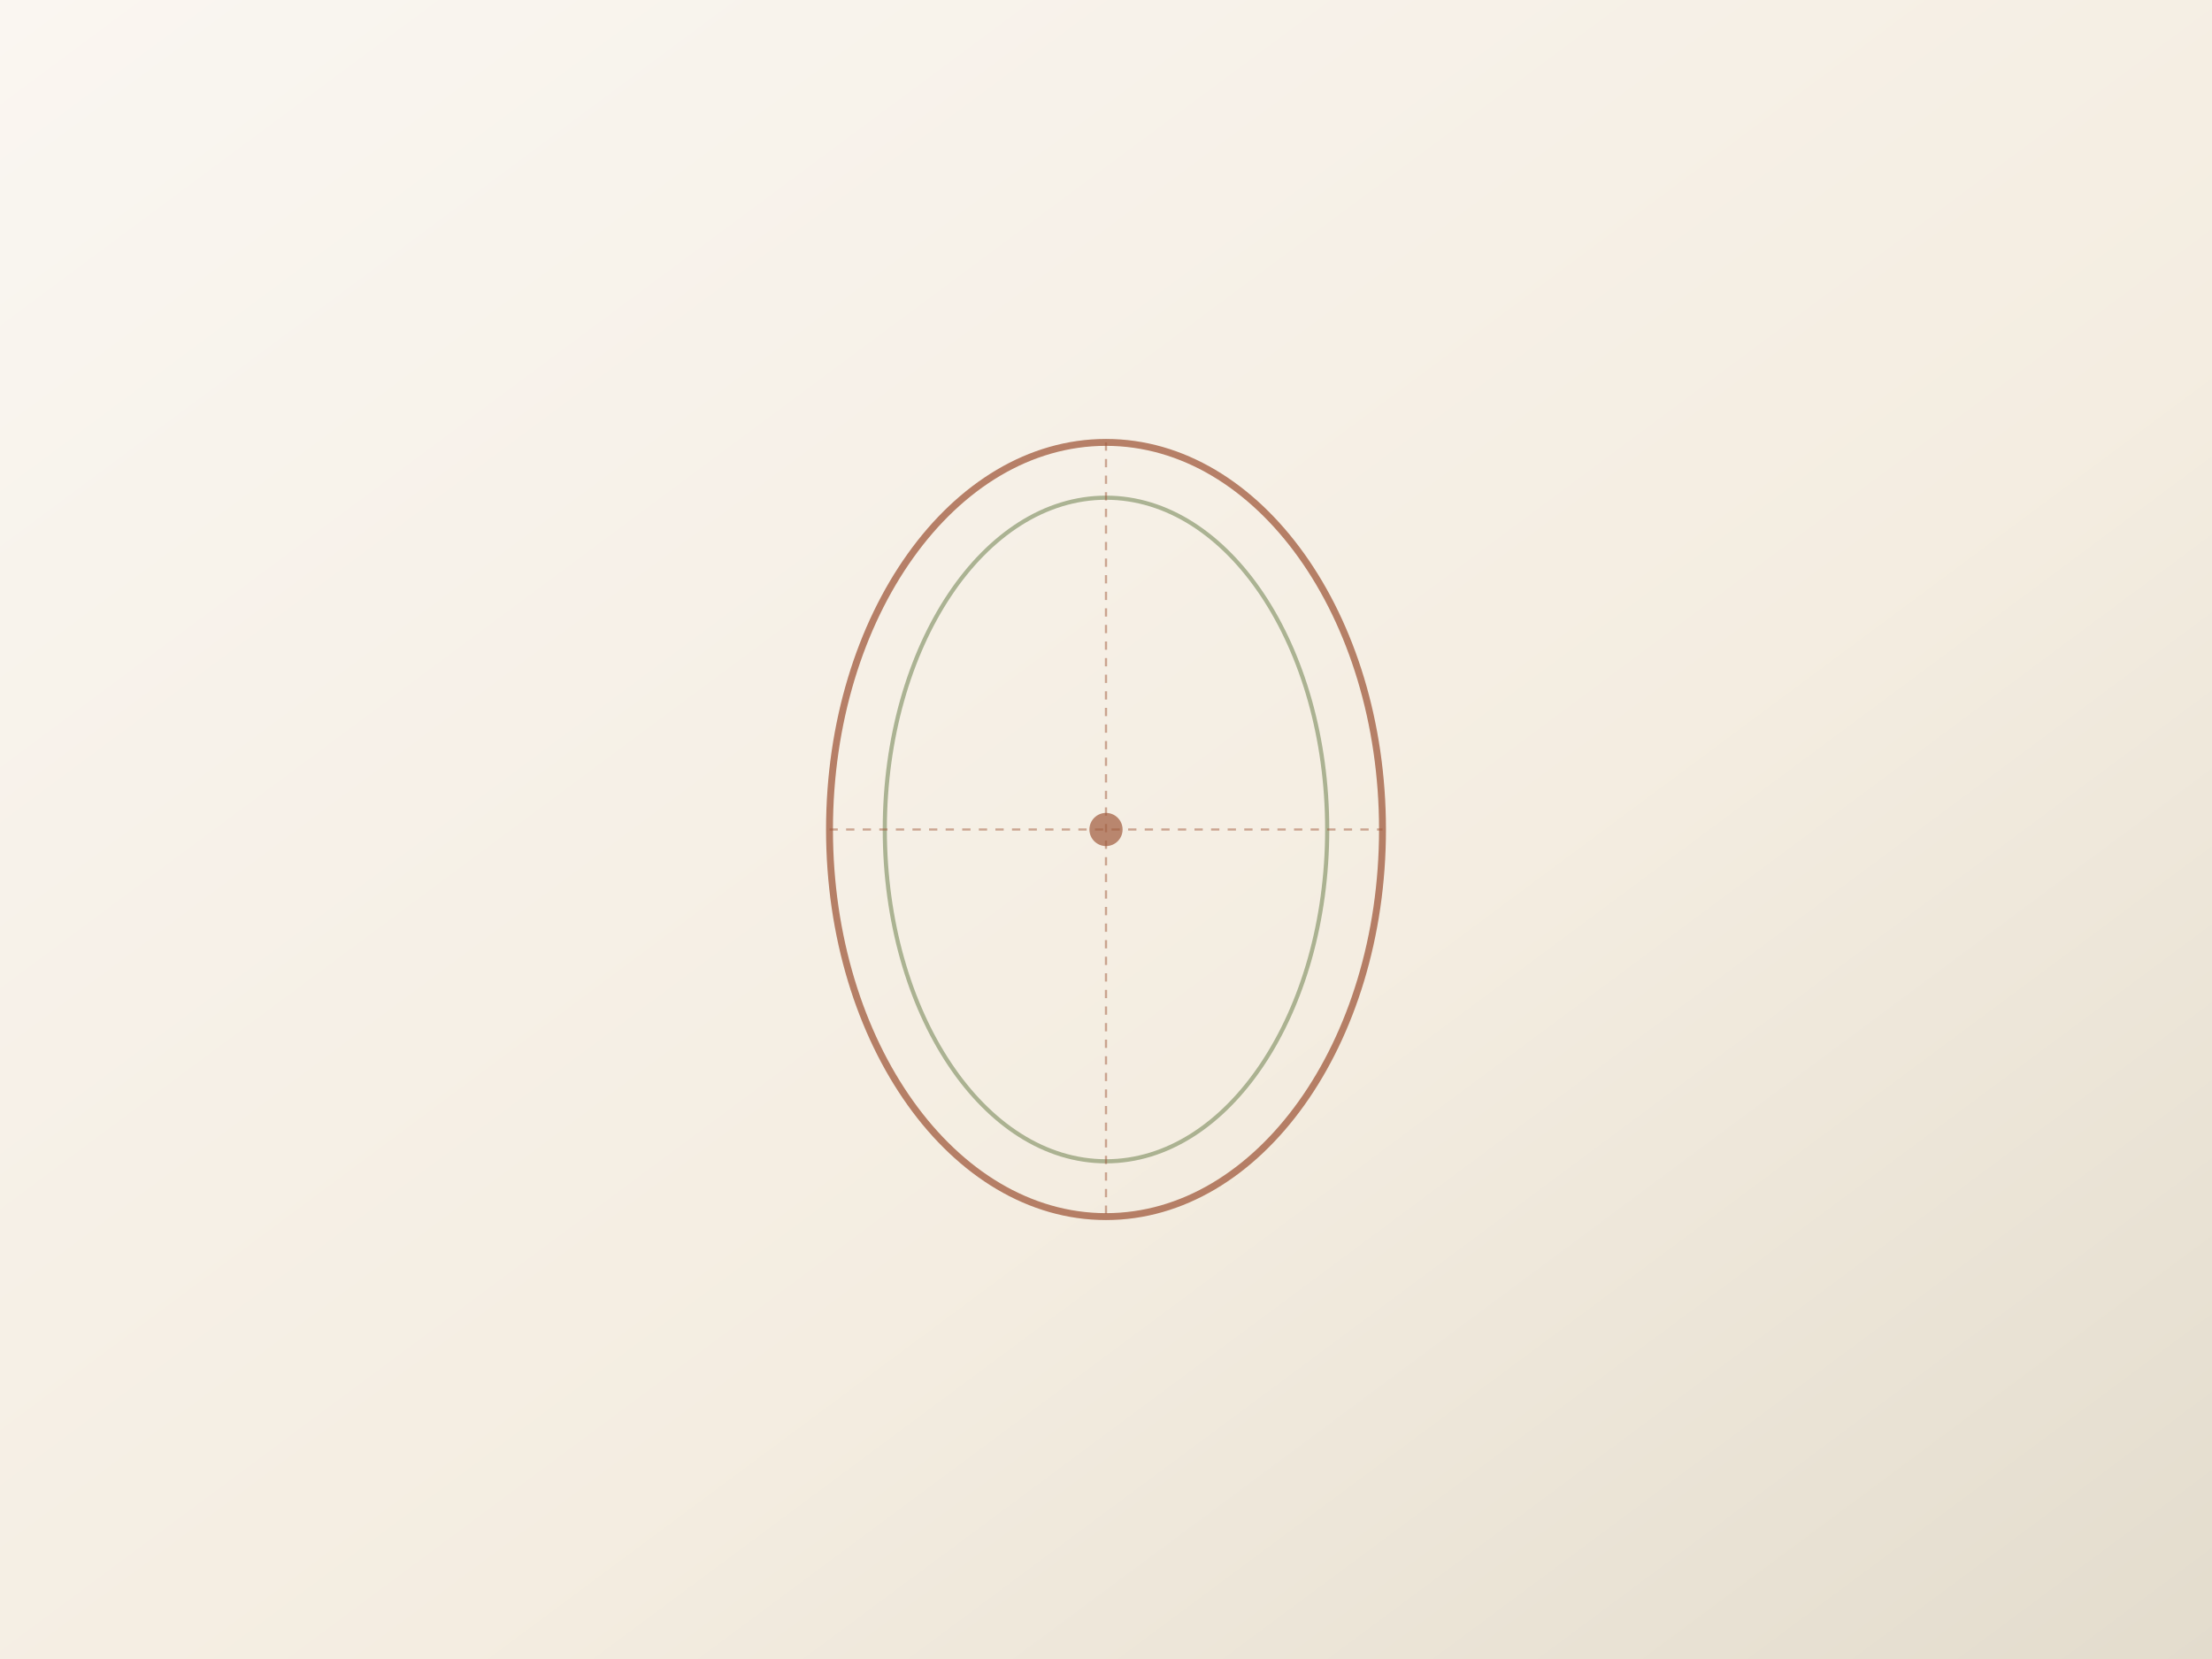
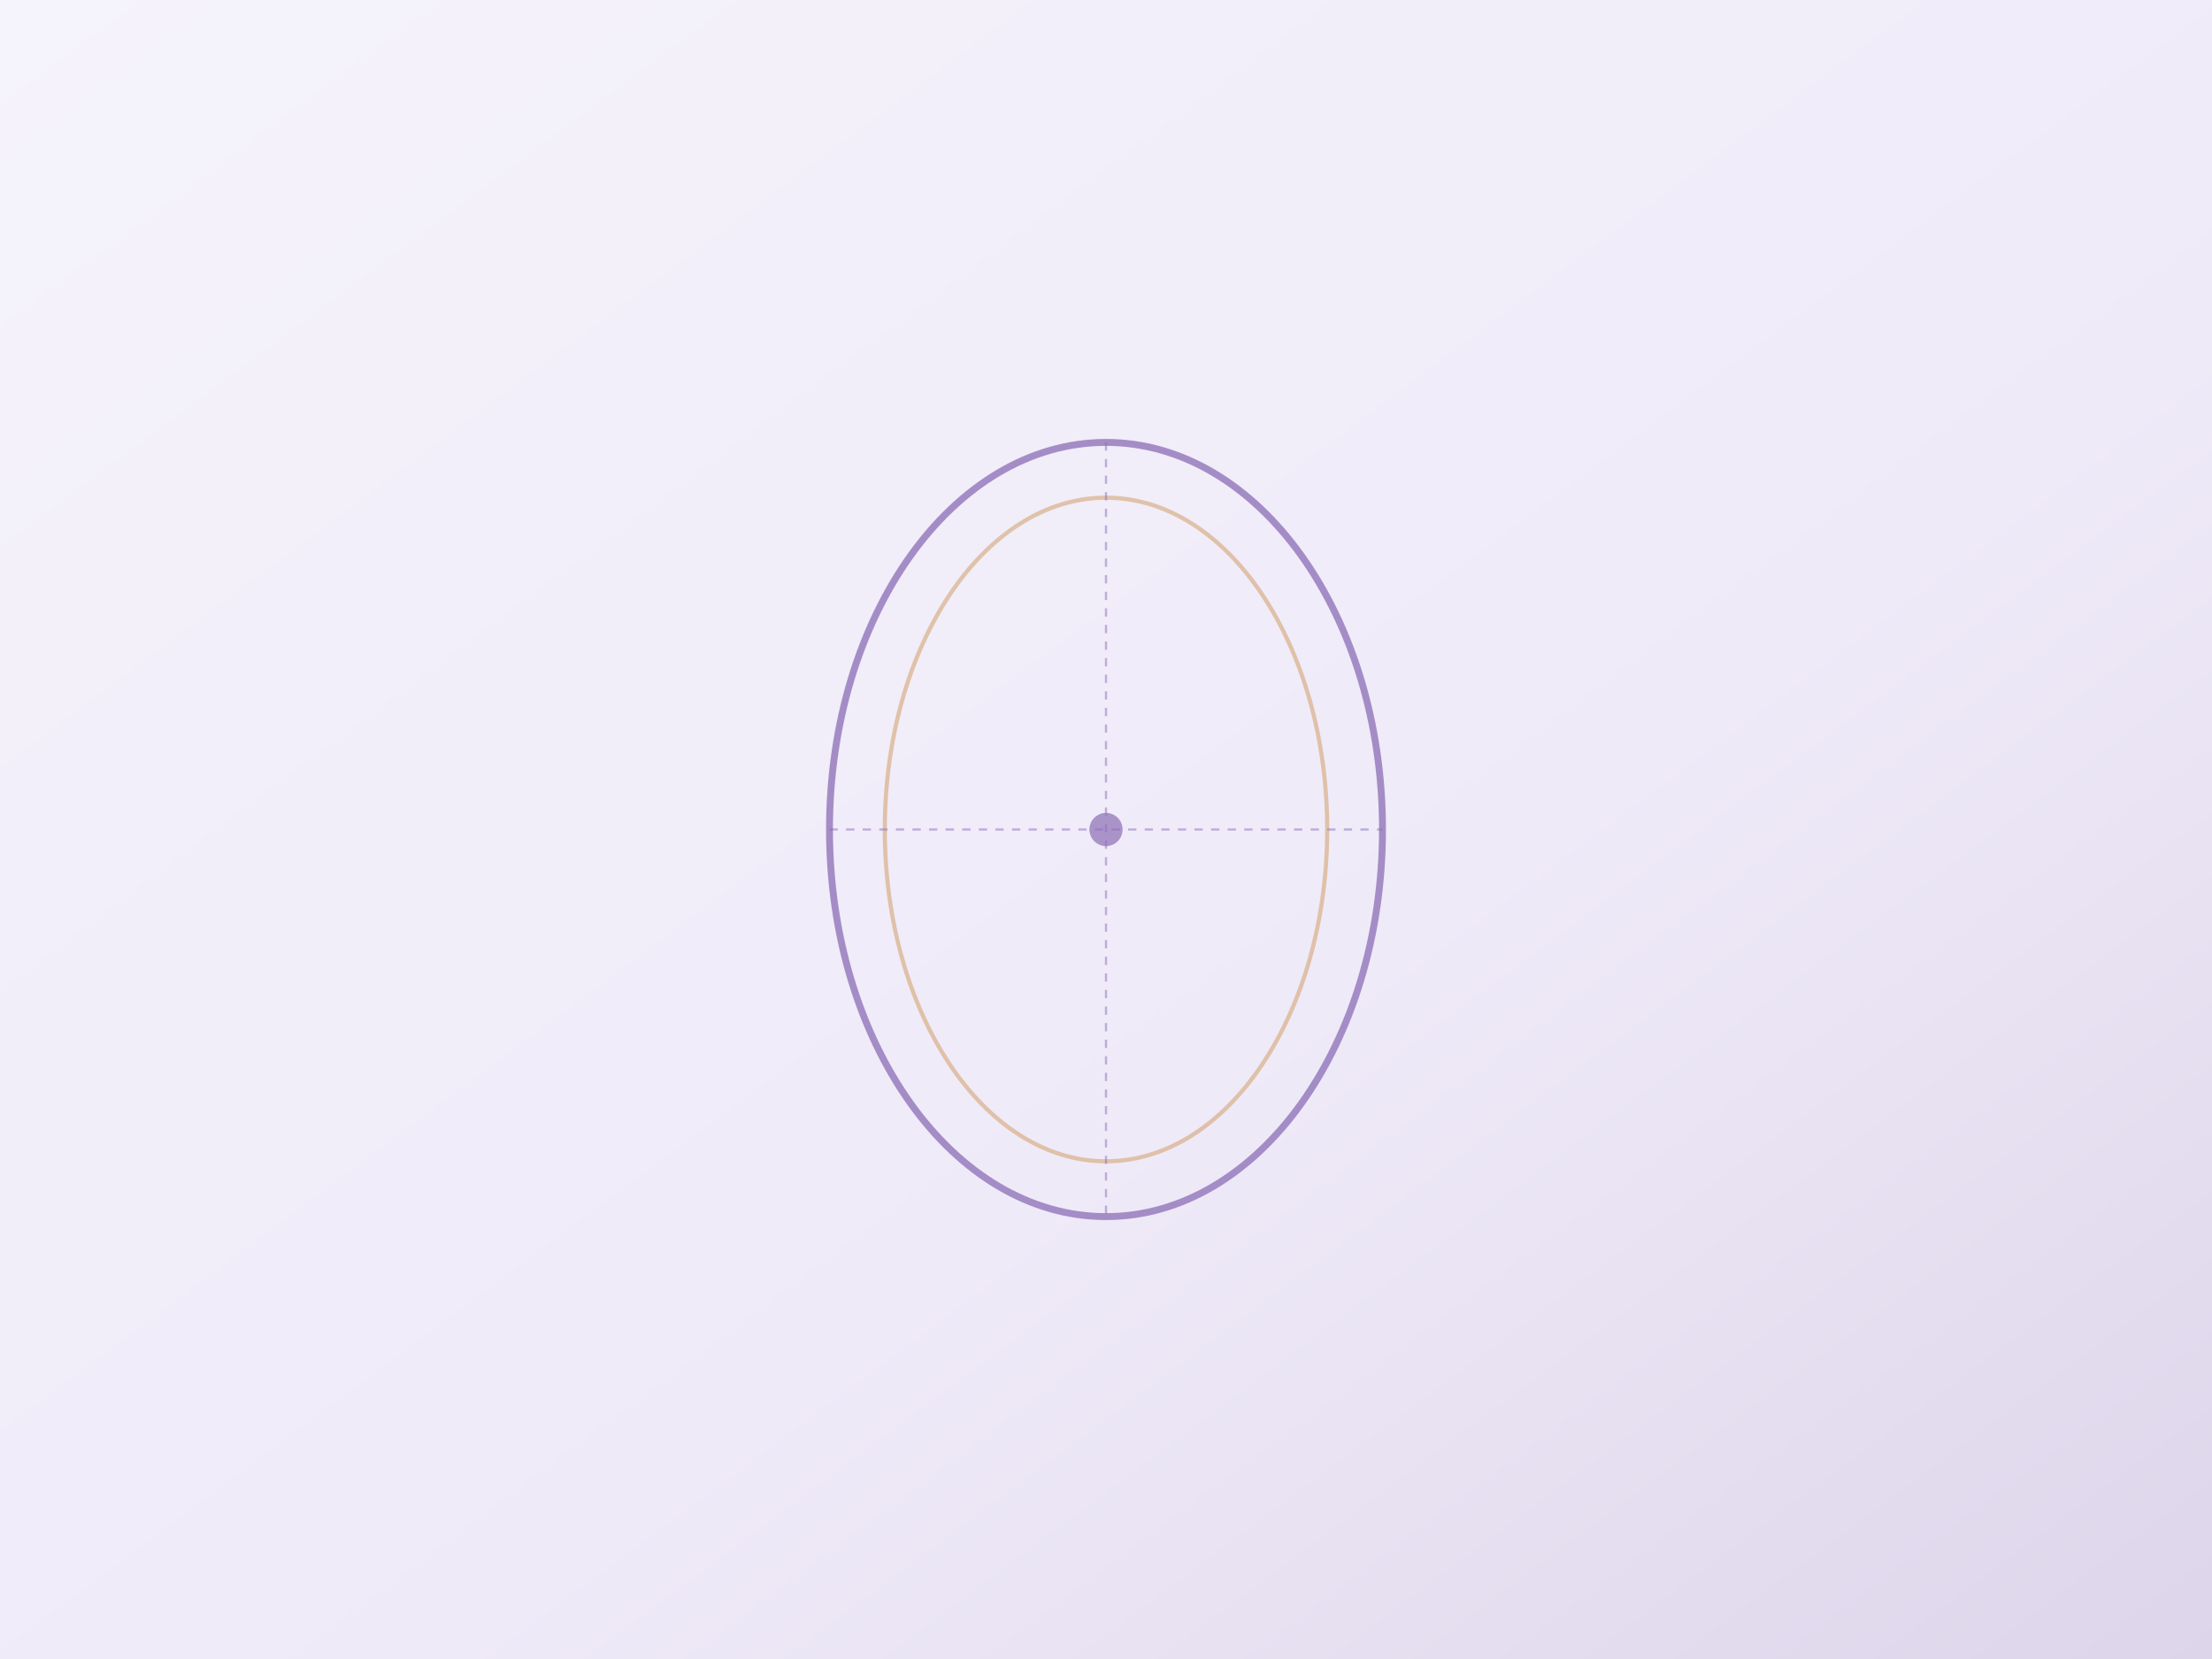
<svg xmlns="http://www.w3.org/2000/svg" viewBox="0 0 800 600" preserveAspectRatio="xMidYMid slice">
  <defs>
    <linearGradient id="bg-autolim" x1="0%" y1="0%" x2="100%" y2="100%">
-       <stop offset="0%" stop-color="#faf6f1" />
-       <stop offset="60%" stop-color="#f4ede1" />
-       <stop offset="100%" stop-color="#e3dccd" />
+       <stop offset="0%" stop-color="#f5f3fb" />
+       <stop offset="60%" stop-color="#efeaf8" />
+       <stop offset="100%" stop-color="#ddd5ea" />
    </linearGradient>
  </defs>
  <rect width="800" height="600" fill="url(#bg-autolim)" />
  <g transform="translate(400, 300)">
-     <ellipse cx="0" cy="0" rx="100" ry="140" stroke="#a05a3c" stroke-width="2.5" fill="none" opacity="0.75" />
-     <ellipse cx="0" cy="0" rx="80" ry="120" stroke="#7a8a5b" stroke-width="1.5" fill="none" opacity="0.6" />
-     <line x1="-100" y1="0" x2="100" y2="0" stroke="#a05a3c" stroke-width="0.8" opacity="0.5" stroke-dasharray="3 3" />
-     <line x1="0" y1="-140" x2="0" y2="140" stroke="#a05a3c" stroke-width="0.8" opacity="0.5" stroke-dasharray="3 3" />
-     <circle cx="0" cy="0" r="6" fill="#a05a3c" opacity="0.7" />
+     <ellipse cx="0" cy="0" rx="100" ry="140" stroke="#8b6db5" stroke-width="2.5" fill="none" opacity="0.75" />
+     <ellipse cx="0" cy="0" rx="80" ry="120" stroke="#d4a574" stroke-width="1.5" fill="none" opacity="0.6" />
+     <line x1="-100" y1="0" x2="100" y2="0" stroke="#8b6db5" stroke-width="0.8" opacity="0.5" stroke-dasharray="3 3" />
+     <line x1="0" y1="-140" x2="0" y2="140" stroke="#8b6db5" stroke-width="0.8" opacity="0.5" stroke-dasharray="3 3" />
+     <circle cx="0" cy="0" r="6" fill="#8b6db5" opacity="0.7" />
  </g>
</svg>
